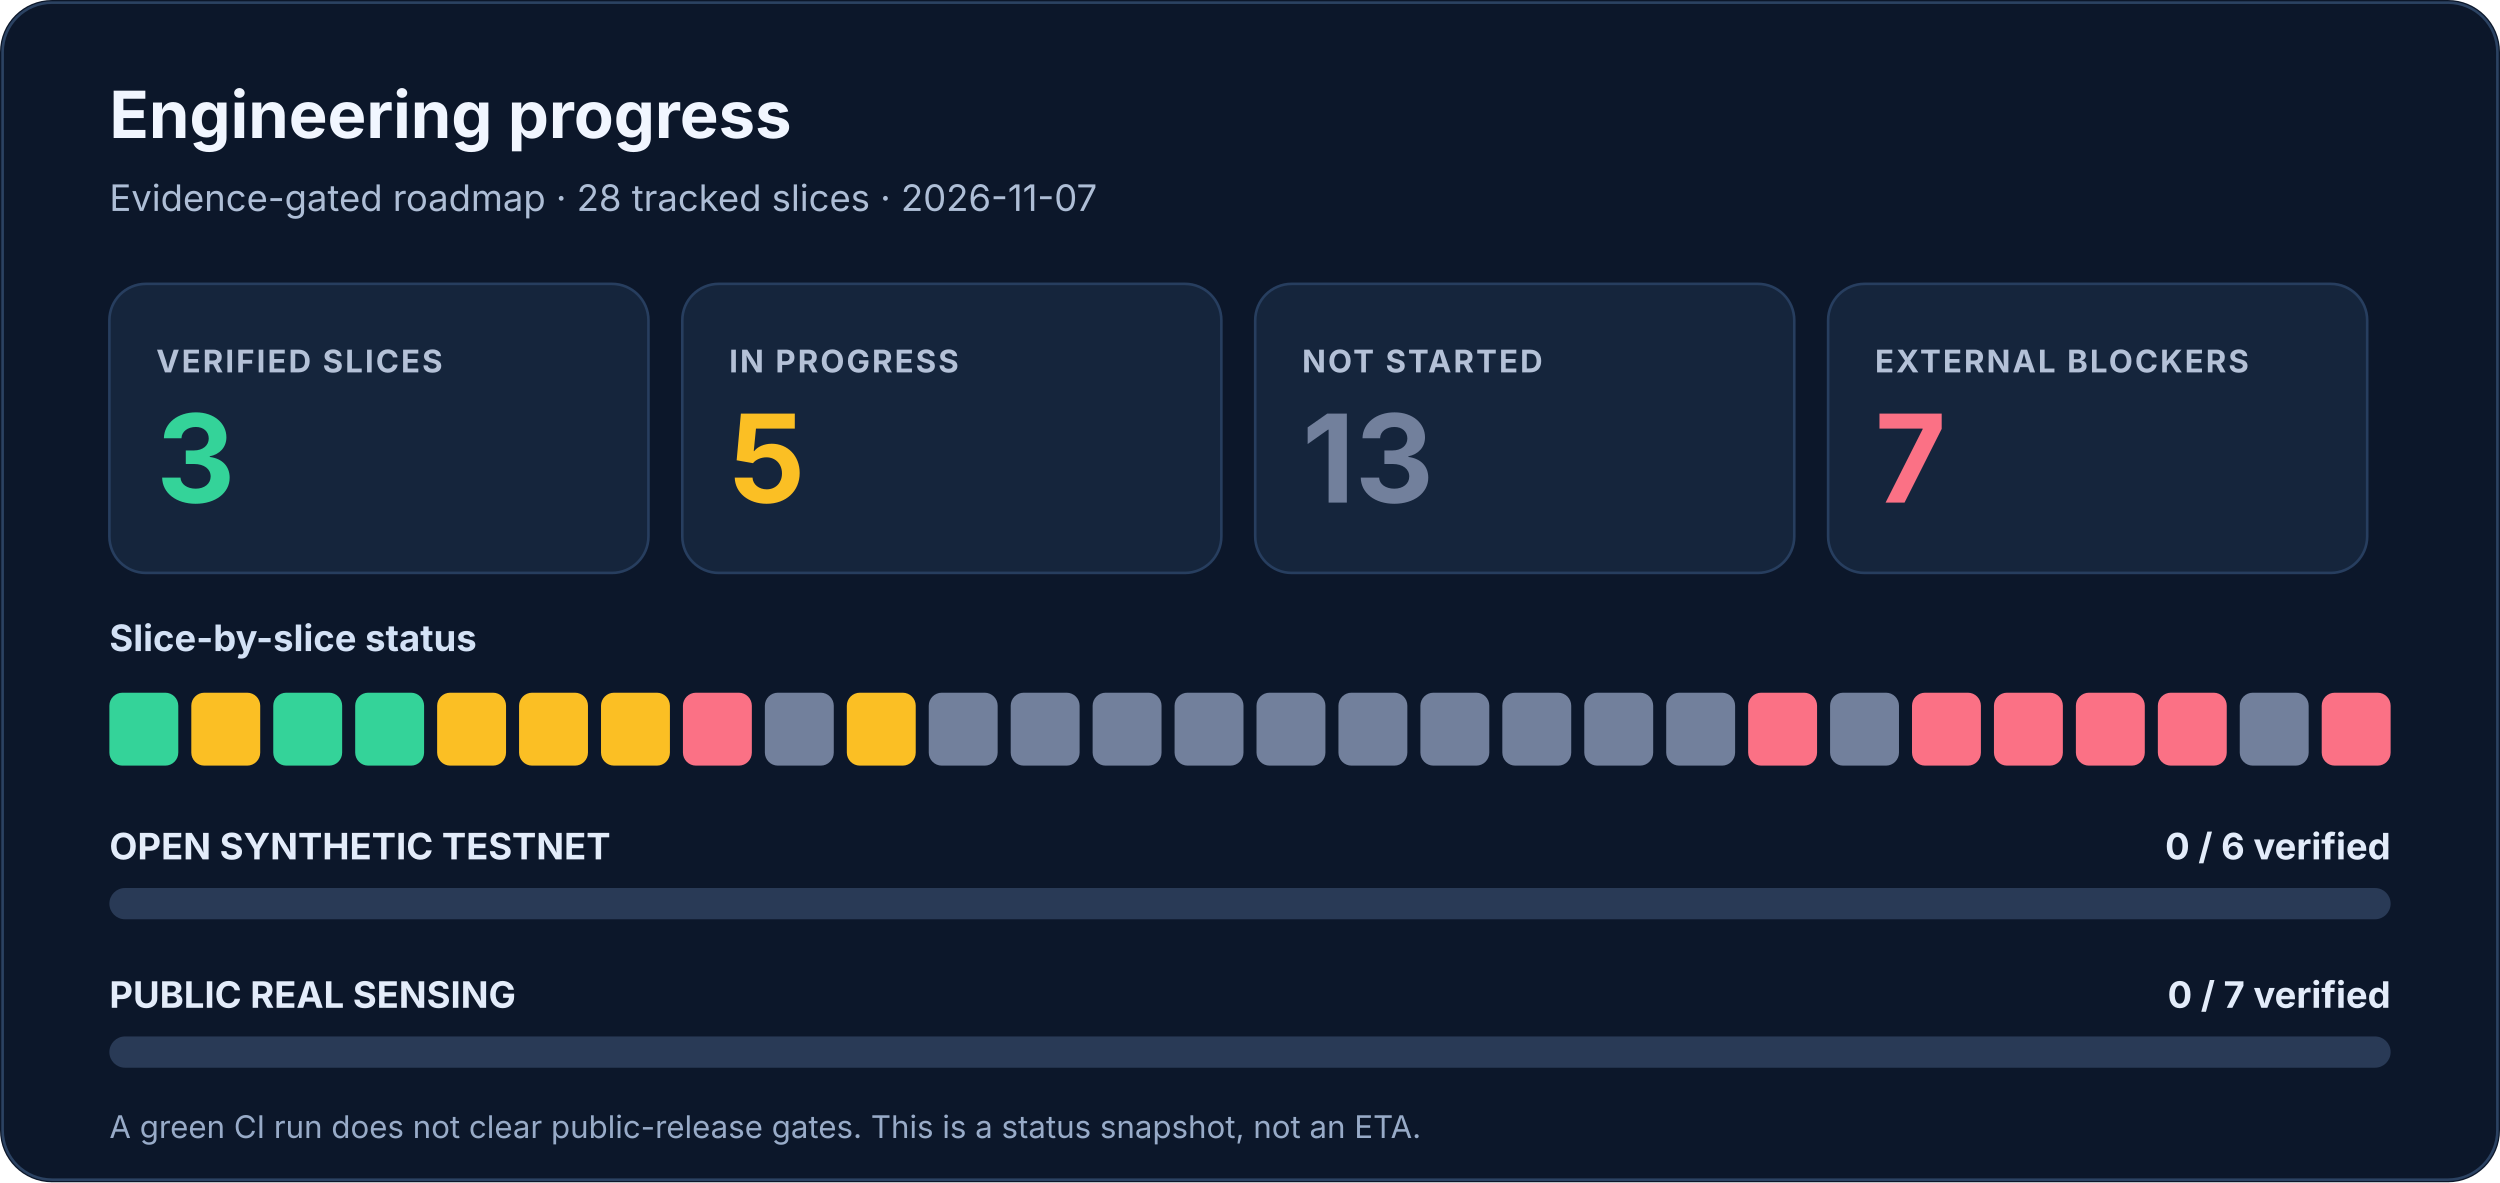
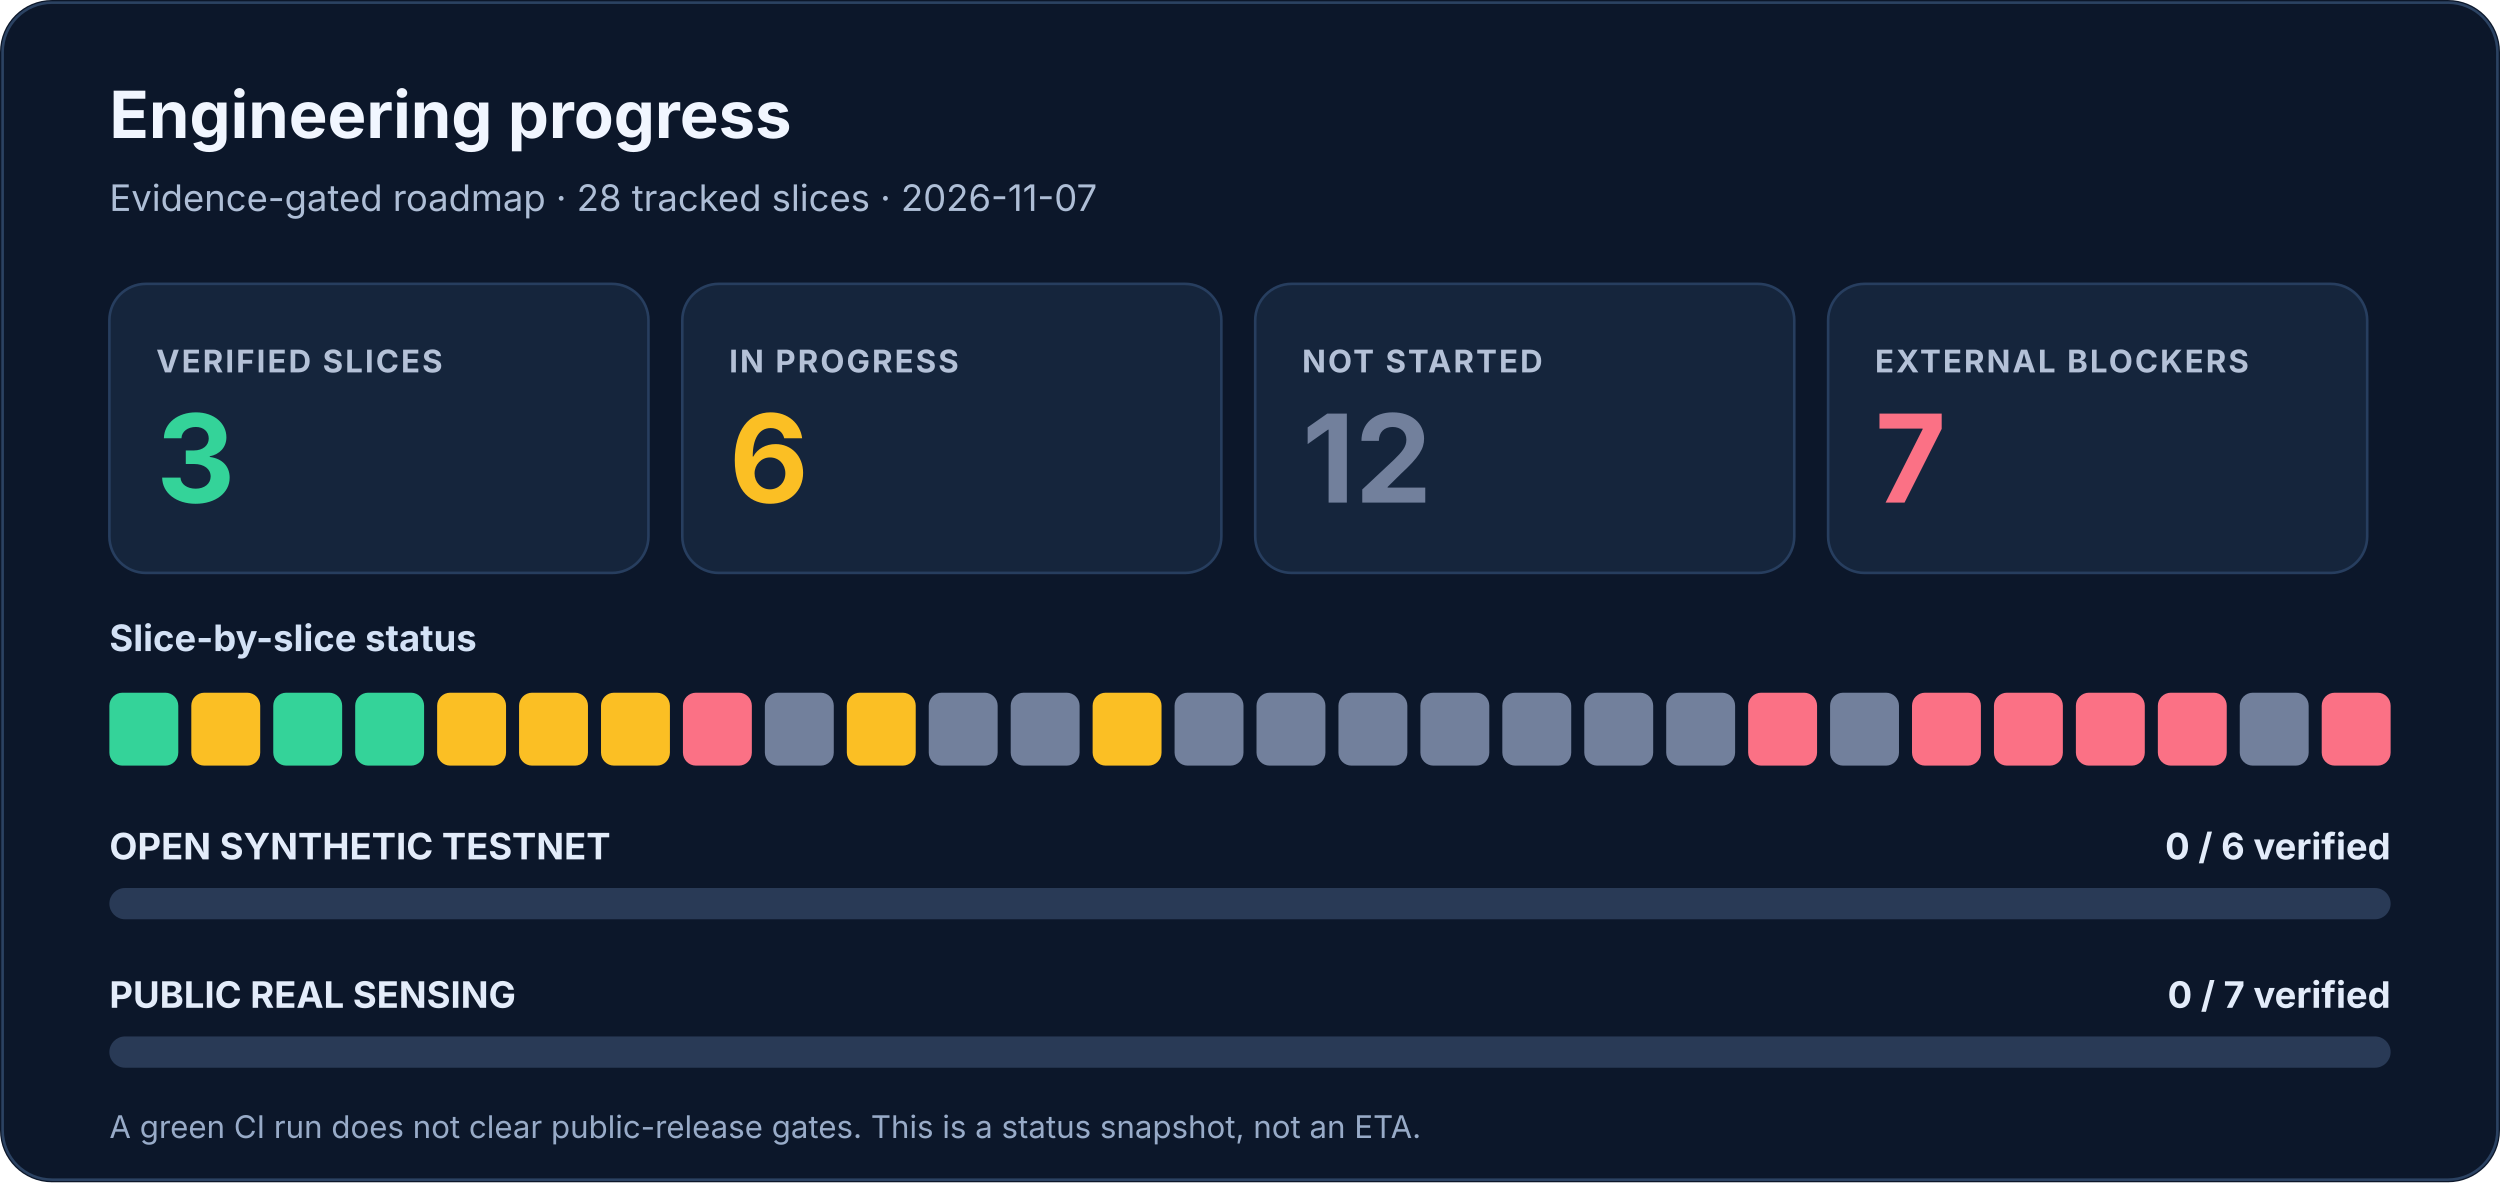
<svg xmlns="http://www.w3.org/2000/svg" width="960" height="454" viewBox="0 0 960 454" role="img" aria-labelledby="title desc">
  <rect width="960" height="454" rx="20" fill="#0c172a" />
  <rect x="1" y="1" width="958" height="452" rx="19" fill="none" stroke="#2b4262" />
  <text x="42" y="53" font-family="ui-sans-serif,system-ui,-apple-system,Segoe UI,sans-serif" font-size="25" font-weight="750" fill="#f1f6ff">Engineering progress</text>
  <text x="42" y="81" font-family="ui-sans-serif,system-ui,-apple-system,Segoe UI,sans-serif" font-size="14" fill="#aebed6">Evidence-gated roadmap · 28 tracked slices · 2026-11-07</text>
  <g font-family="ui-sans-serif,system-ui,-apple-system,Segoe UI,sans-serif">
    <rect x="42" y="109" width="207" height="111" rx="14" fill="#15253c" stroke="#273e5f" />
    <text x="60" y="143" font-size="12" font-weight="650" fill="#b4c1d7" letter-spacing=".8">VERIFIED SLICES</text>
    <text x="60" y="193" font-size="47" font-weight="750" fill="#34d399">3</text>
    <rect x="262" y="109" width="207" height="111" rx="14" fill="#15253c" stroke="#273e5f" />
    <text x="280" y="143" font-size="12" font-weight="650" fill="#b4c1d7" letter-spacing=".8">IN PROGRESS</text>
-     <text x="280" y="193" font-size="47" font-weight="750" fill="#fbbf24">5</text>
+     <text x="280" y="193" font-size="47" font-weight="750" fill="#fbbf24">6</text>
    <rect x="482" y="109" width="207" height="111" rx="14" fill="#15253c" stroke="#273e5f" />
    <text x="500" y="143" font-size="12" font-weight="650" fill="#b4c1d7" letter-spacing=".8">NOT STARTED</text>
-     <text x="500" y="193" font-size="47" font-weight="750" fill="#72809c">13</text>
+     <text x="500" y="193" font-size="47" font-weight="750" fill="#72809c">12</text>
    <rect x="702" y="109" width="207" height="111" rx="14" fill="#15253c" stroke="#273e5f" />
    <text x="720" y="143" font-size="12" font-weight="650" fill="#b4c1d7" letter-spacing=".8">EXTERNAL BLOCKERS</text>
    <text x="720" y="193" font-size="47" font-weight="750" fill="#fb7185">7</text>
    <text x="42" y="250" font-size="14" font-weight="650" fill="#d3e1f5">Slice-by-slice status</text>
    <rect x="42.00" y="266" width="26.46" height="28" rx="5" fill="#34d399" />
    <rect x="73.46" y="266" width="26.46" height="28" rx="5" fill="#fbbf24" />
    <rect x="104.93" y="266" width="26.46" height="28" rx="5" fill="#34d399" />
    <rect x="136.39" y="266" width="26.46" height="28" rx="5" fill="#34d399" />
    <rect x="167.86" y="266" width="26.46" height="28" rx="5" fill="#fbbf24" />
    <rect x="199.32" y="266" width="26.46" height="28" rx="5" fill="#fbbf24" />
    <rect x="230.79" y="266" width="26.46" height="28" rx="5" fill="#fbbf24" />
    <rect x="262.25" y="266" width="26.46" height="28" rx="5" fill="#fb7185" />
    <rect x="293.71" y="266" width="26.46" height="28" rx="5" fill="#72809c" />
    <rect x="325.18" y="266" width="26.46" height="28" rx="5" fill="#fbbf24" />
    <rect x="356.64" y="266" width="26.46" height="28" rx="5" fill="#72809c" />
    <rect x="388.11" y="266" width="26.46" height="28" rx="5" fill="#72809c" />
-     <rect x="419.57" y="266" width="26.46" height="28" rx="5" fill="#72809c" />
+     <rect x="419.57" y="266" width="26.46" height="28" rx="5" fill="#fbbf24" />
    <rect x="451.04" y="266" width="26.46" height="28" rx="5" fill="#72809c" />
    <rect x="482.50" y="266" width="26.46" height="28" rx="5" fill="#72809c" />
    <rect x="513.96" y="266" width="26.46" height="28" rx="5" fill="#72809c" />
    <rect x="545.43" y="266" width="26.46" height="28" rx="5" fill="#72809c" />
    <rect x="576.89" y="266" width="26.46" height="28" rx="5" fill="#72809c" />
    <rect x="608.36" y="266" width="26.46" height="28" rx="5" fill="#72809c" />
    <rect x="639.82" y="266" width="26.46" height="28" rx="5" fill="#72809c" />
    <rect x="671.29" y="266" width="26.46" height="28" rx="5" fill="#fb7185" />
    <rect x="702.75" y="266" width="26.46" height="28" rx="5" fill="#72809c" />
    <rect x="734.21" y="266" width="26.46" height="28" rx="5" fill="#fb7185" />
    <rect x="765.68" y="266" width="26.46" height="28" rx="5" fill="#fb7185" />
    <rect x="797.14" y="266" width="26.46" height="28" rx="5" fill="#fb7185" />
    <rect x="828.61" y="266" width="26.46" height="28" rx="5" fill="#fb7185" />
    <rect x="860.07" y="266" width="26.46" height="28" rx="5" fill="#72809c" />
    <rect x="891.54" y="266" width="26.46" height="28" rx="5" fill="#fb7185" />
    <text x="42" y="330" font-size="14" font-weight="650" fill="#e3ecfa">OPEN SYNTHETIC TESTNET</text>
    <text x="918" y="330" text-anchor="end" font-size="14" font-weight="700" fill="#e3ecfa">0 / 6 verified</text>
    <rect x="42" y="341" width="876" height="12" rx="6" fill="#293a56" />
    <text x="42" y="387" font-size="14" font-weight="650" fill="#e3ecfa">PUBLIC REAL SENSING</text>
    <text x="918" y="387" text-anchor="end" font-size="14" font-weight="700" fill="#e3ecfa">0 / 7 verified</text>
    <rect x="42" y="398" width="876" height="12" rx="6" fill="#293a56" />
    <text x="42" y="437" font-size="12" fill="#98abc8">A green CI run does not clear public-release gates. This is a status snapshot, not an ETA.</text>
  </g>
</svg>
